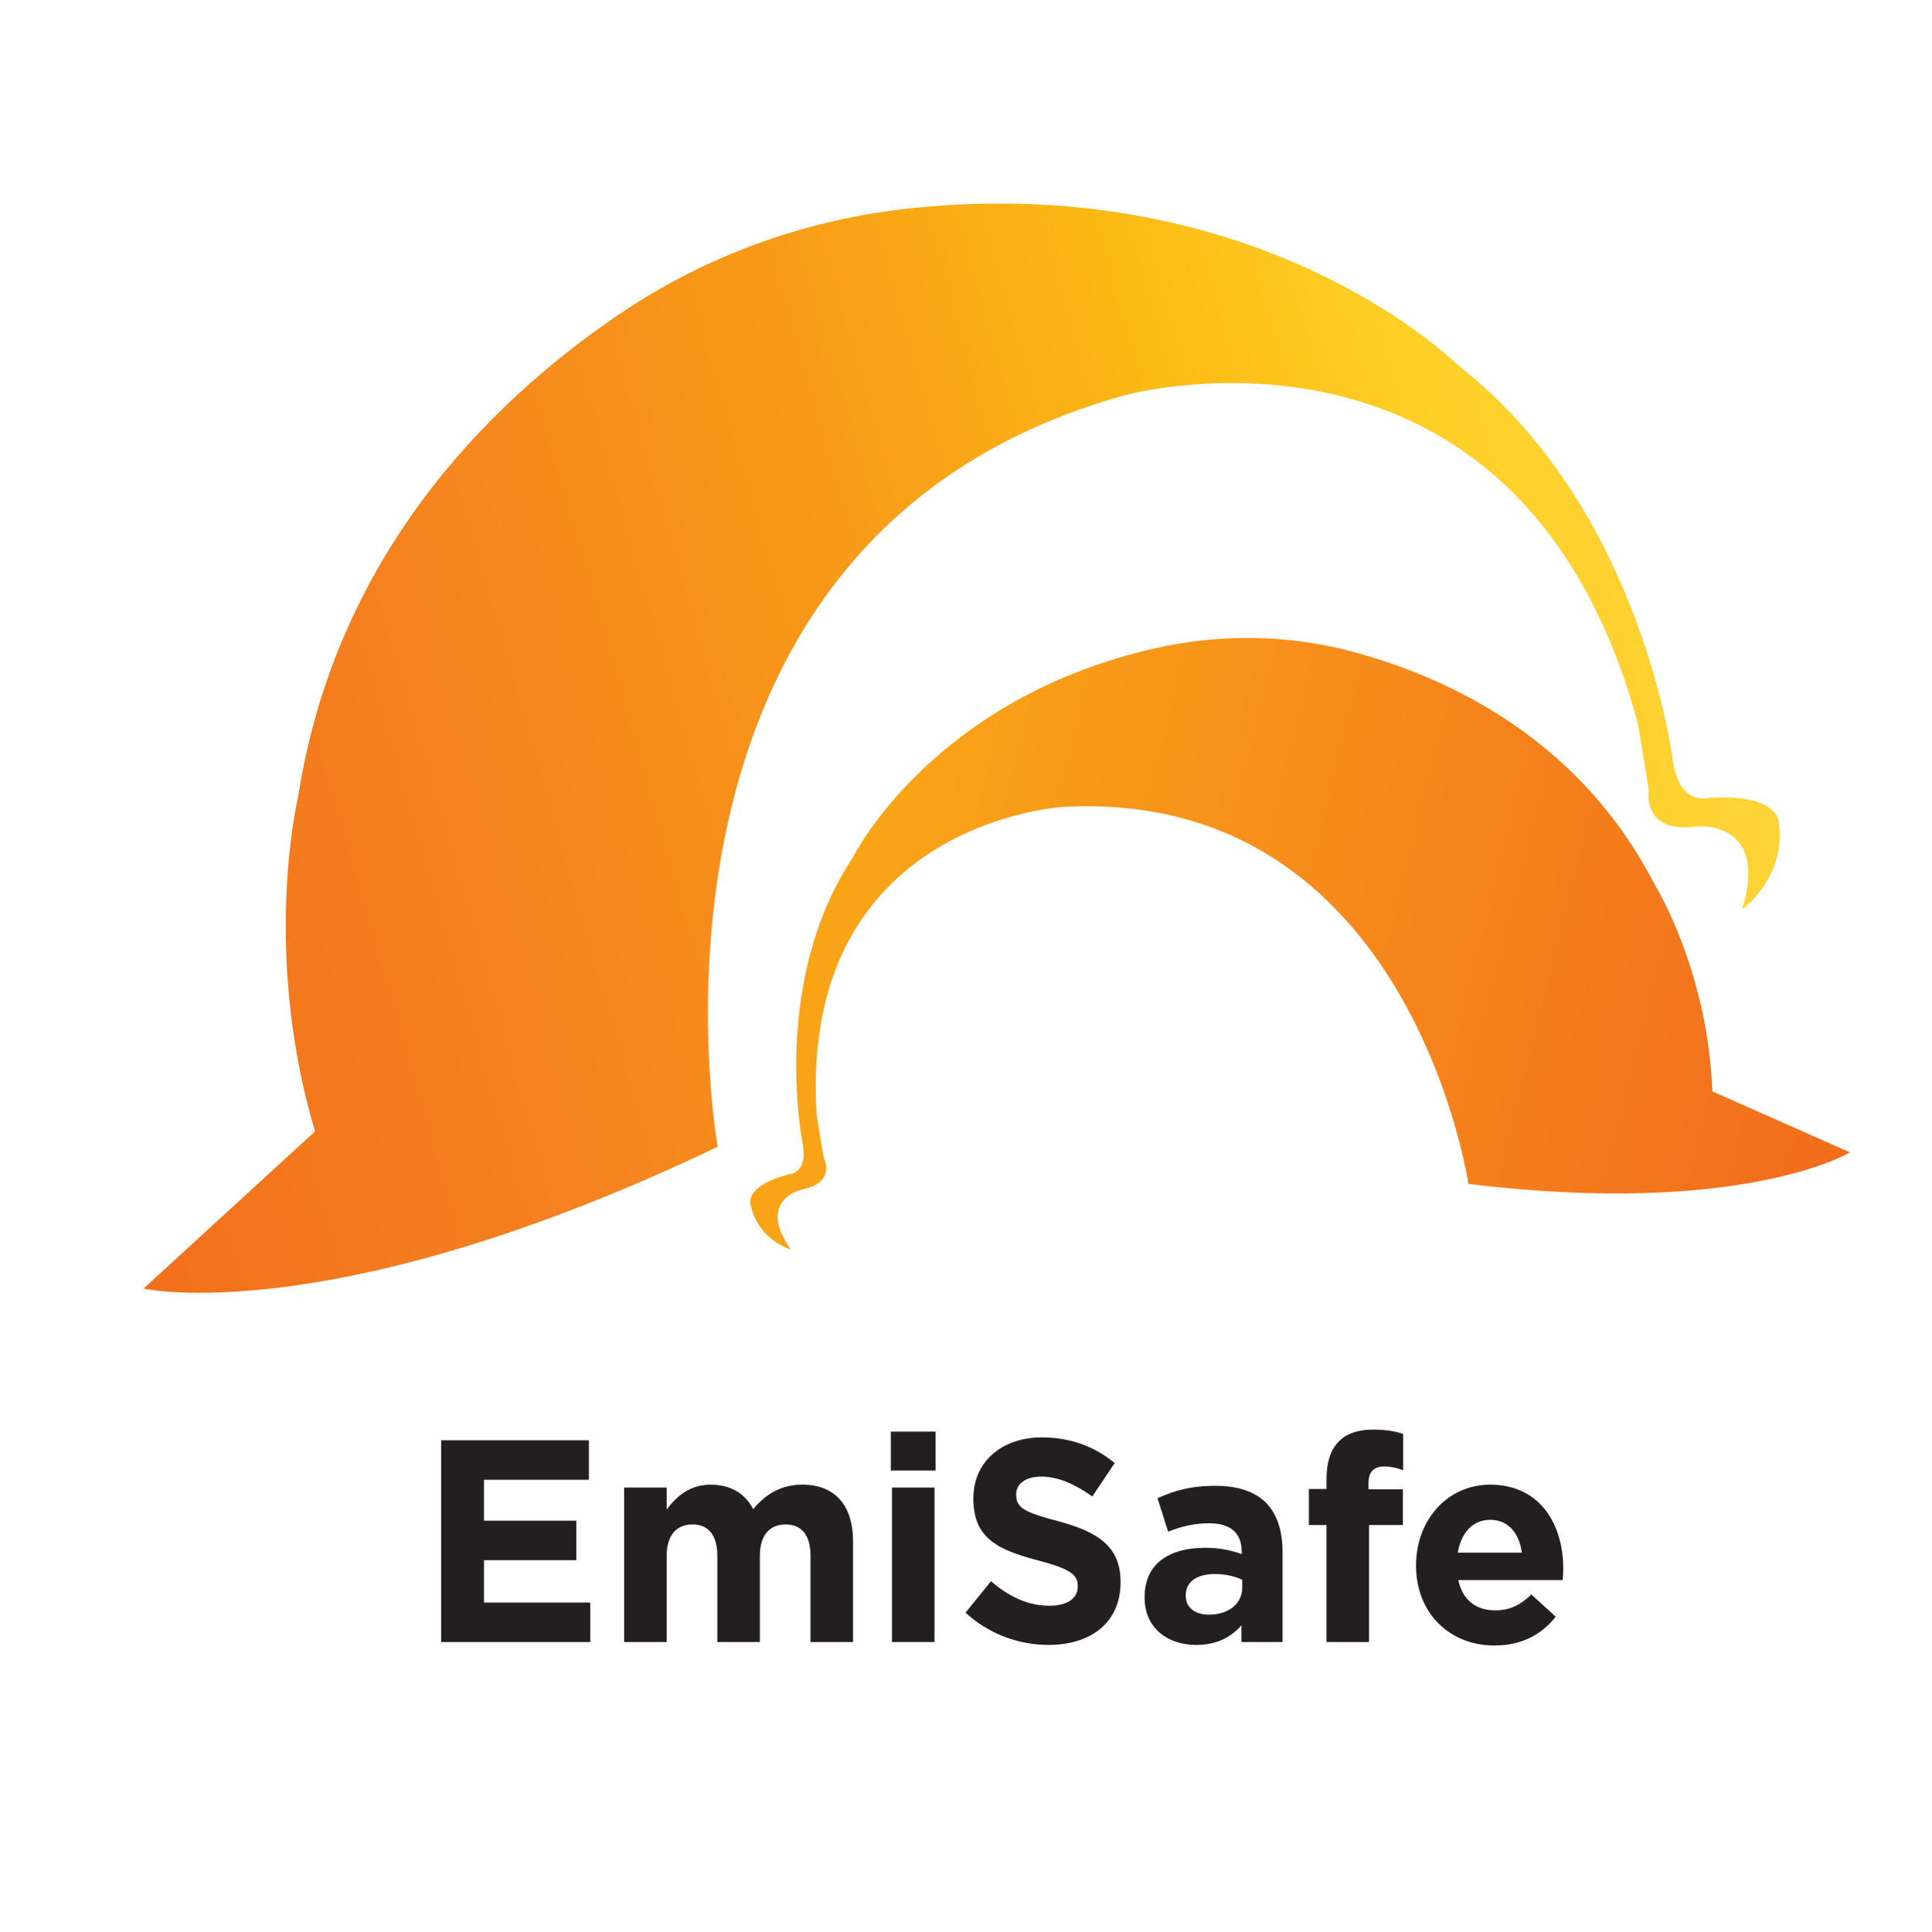
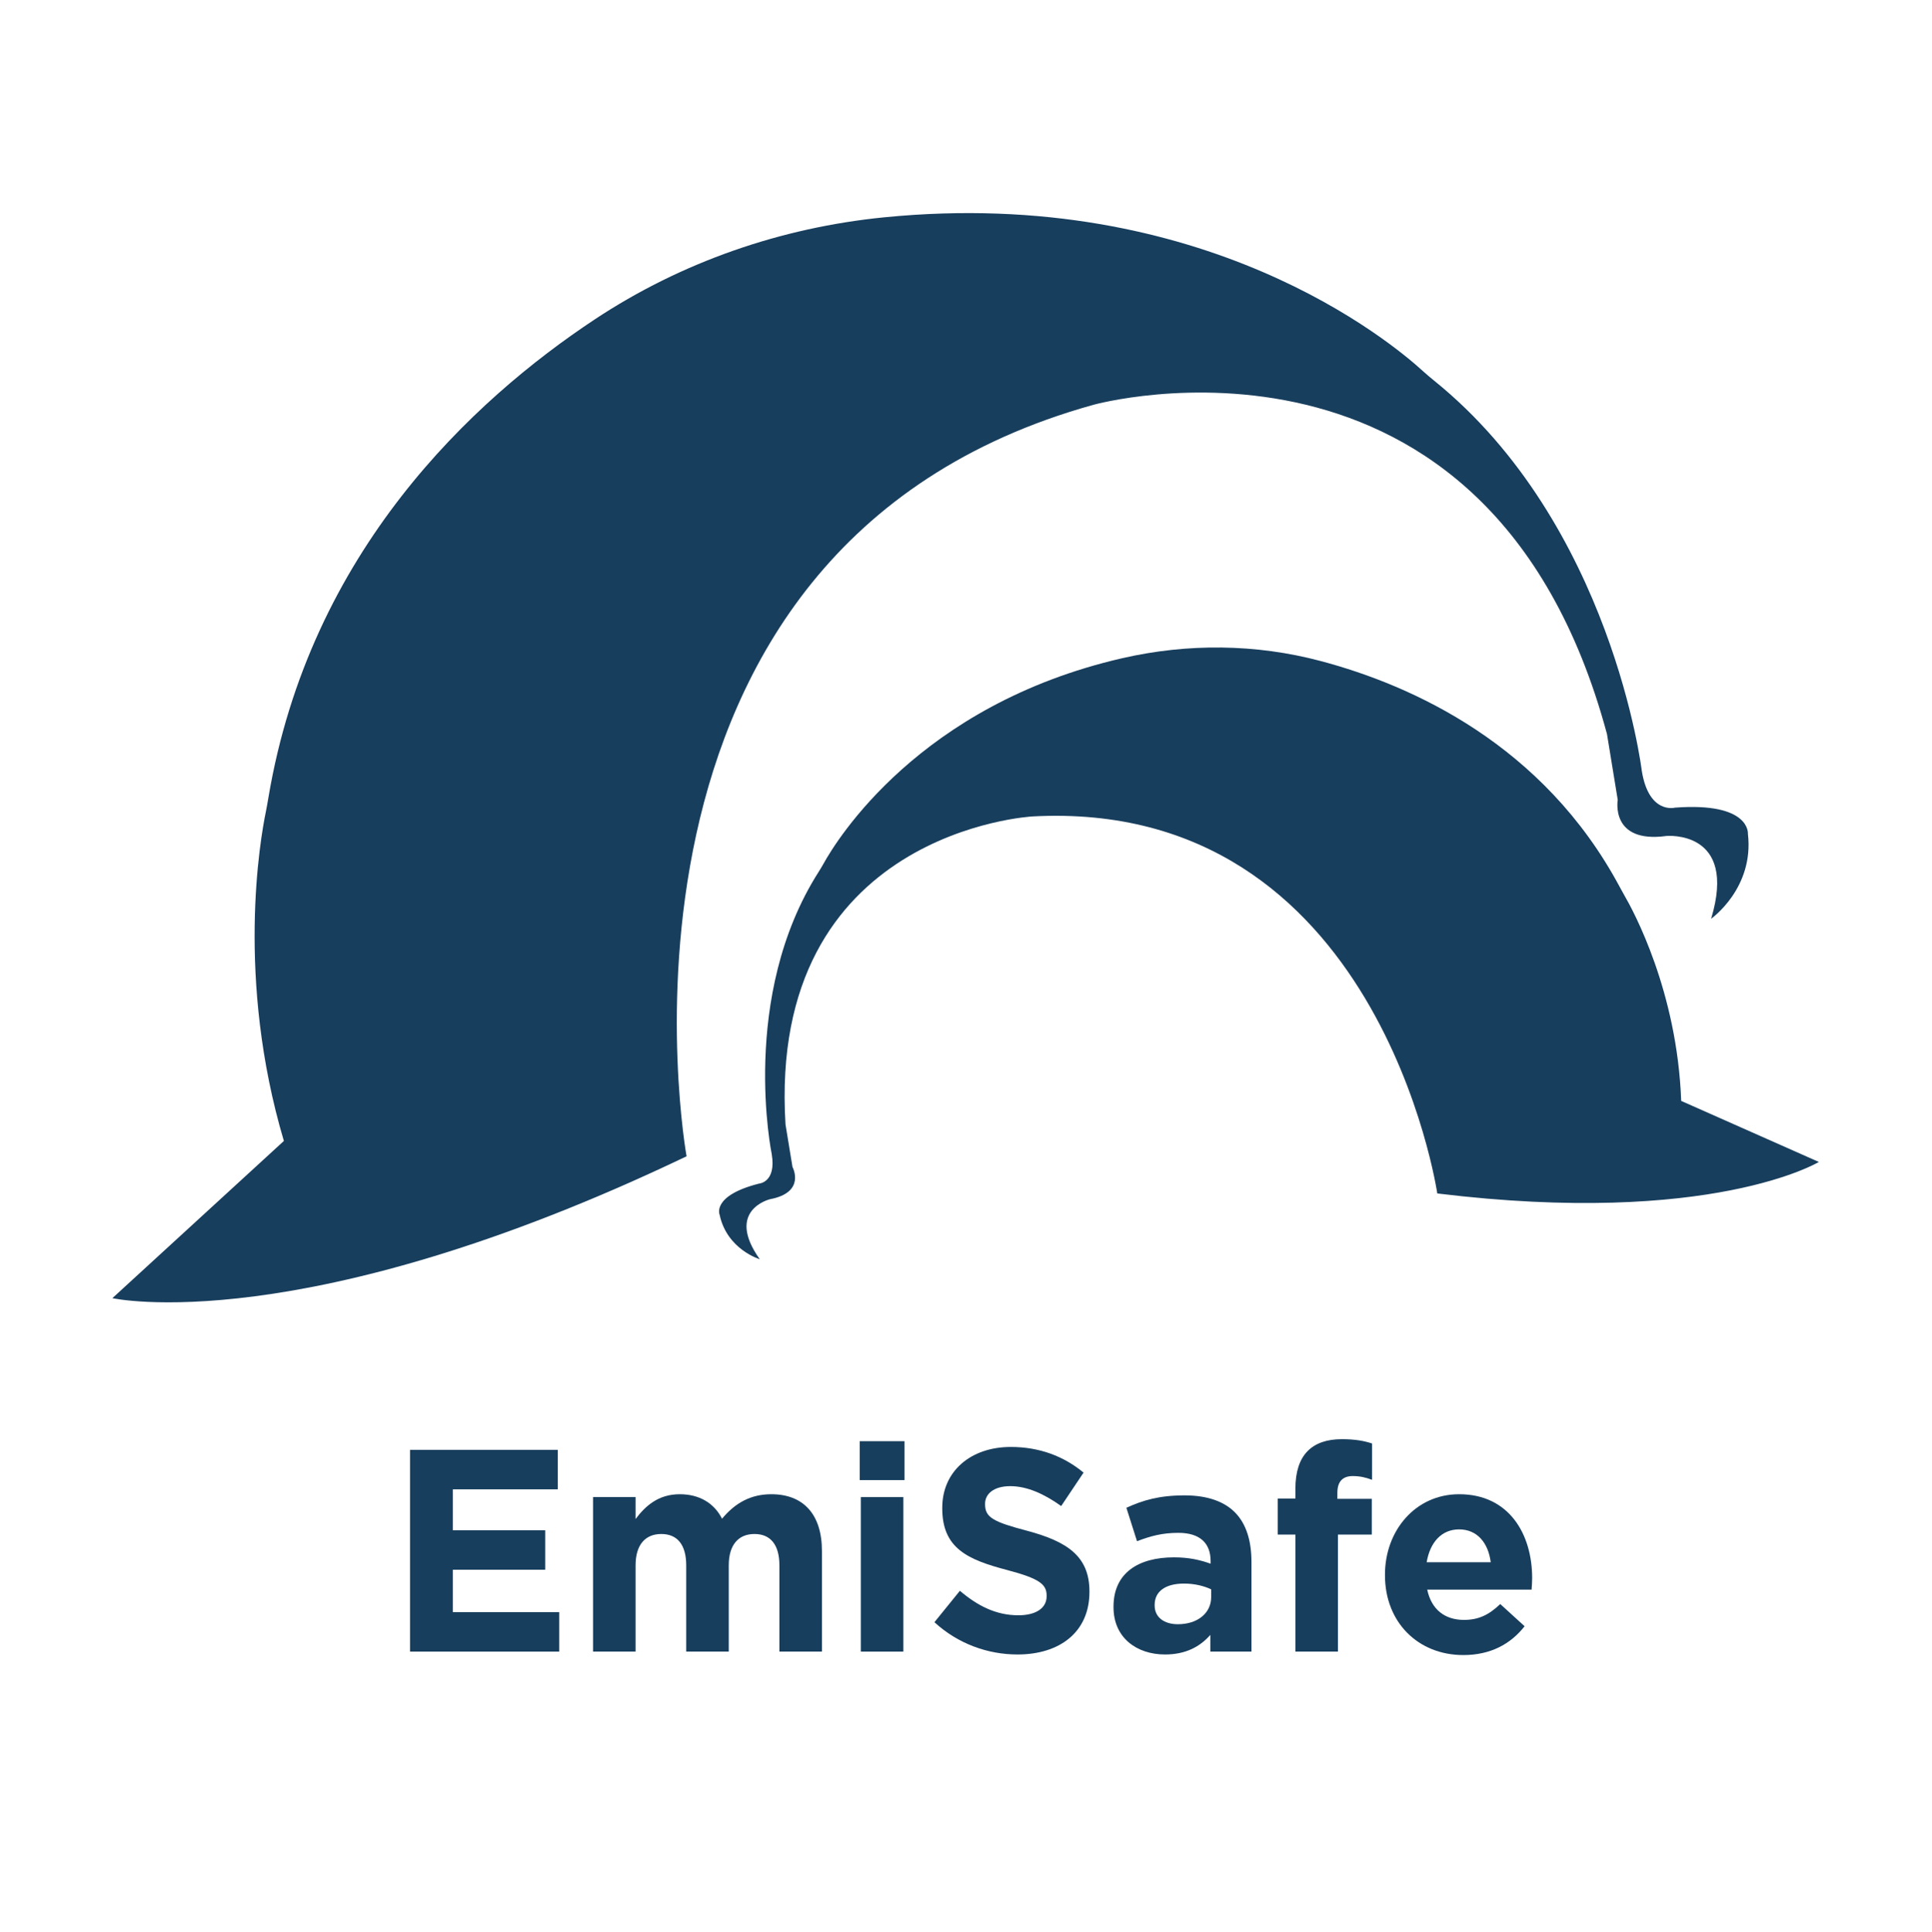
- <svg xmlns="http://www.w3.org/2000/svg" xmlns:xlink="http://www.w3.org/1999/xlink" version="1.1" width="73.701" height="73.701" viewBox="0 0 73.701 73.701">
+ <svg xmlns="http://www.w3.org/2000/svg" xmlns:xlink="http://www.w3.org/1999/xlink" viewBox="0 0 73.701 73.701" width="100%" height="100%" role="img" aria-label="EmiSafe">
  <defs>
-     <linearGradient id="emFadeA" gradientUnits="userSpaceOnUse" x1="-2.288" y1="-0.823" x2="60.712" y2="17.177">
-       <stop offset="0" stop-color="#F26D1C" />
-       <stop offset="0.30" stop-color="#F5821F" />
-       <stop offset="0.55" stop-color="#F89A17" />
-       <stop offset="0.75" stop-color="#FBBA14" />
-       <stop offset="0.90" stop-color="#FFD026" />
-       <stop offset="1" stop-color="#FFD235" />
-     </linearGradient>
-     <linearGradient id="emFadeB" gradientUnits="userSpaceOnUse" x1="-1.412" y1="-1.021" x2="-37.412" y2="7.979">
-       <stop offset="0" stop-color="#F26D1C" />
-       <stop offset="0.55" stop-color="#F68A1B" />
-       <stop offset="1" stop-color="#F9A317" />
-     </linearGradient>
-     <clipPath id="clip_1">
-       <path transform="matrix(1,0,0,-1,0,73.7008)" d="M0 73.701H73.701V0H0Z" />
-     </clipPath>
    <path id="font_2_1" d="M.084 0H.617V.137H.237V.284H.567V.421H.237V.563H.612V.7H.084V0Z" />
    <path id="font_2_7" d="M.068 0H.22V.299C.22 .371 .255 .408 .312 .408 .369 .408 .401 .371 .401 .299V0H.553V.299C.553 .371 .588 .408 .645 .408 .702 .408 .734 .371 .734 .299V0H.886V.349C.886 .478 .818 .546 .705 .546 .632 .546 .576 .516 .529 .461 .501 .515 .448 .546 .378 .546 .301 .546 .255 .505 .22 .46V.536H.068V0Z" />
    <path id="font_2_6" d="M.071 .595H.231V.73H.071V.595M.075 0H.227V.536H.075V0Z" />
    <path id="font_2_2" d="M.333-.01C.484-.01 .59 .068 .59 .207V.209C.59 .331 .51 .382 .368 .419 .247 .45 .217 .465 .217 .511V.513C.217 .547 .248 .574 .307 .574 .366 .574 .427 .548 .489 .505L.569 .621C.498 .678 .411 .71 .309 .71 .166 .71 .064 .626 .064 .499V.497C.064 .358 .155 .319 .296 .283 .413 .253 .437 .233 .437 .194V.192C.437 .151 .399 .126 .336 .126 .256 .126 .19 .159 .127 .211L.036 .102C.12 .027 .227-.01 .333-.01Z" />
    <path id="font_2_3" d="M.22-.01C.294-.01 .345 .017 .382 .058V0H.529V.311C.529 .383 .511 .442 .471 .482 .433 .52 .373 .542 .29 .542 .199 .542 .141 .525 .082 .499L.12 .383C.169 .401 .21 .412 .268 .412 .344 .412 .383 .377 .383 .314V.305C.345 .318 .306 .327 .252 .327 .125 .327 .036 .273 .036 .156V.154C.036 .048 .119-.01 .22-.01M.266 .095C.217 .095 .183 .119 .183 .16V.162C.183 .21 .223 .236 .288 .236 .325 .236 .359 .228 .385 .216V.189C.385 .134 .337 .095 .266 .095Z" />
    <path id="font_2_5" d="M.094 0H.246V.406H.367V.53H.244V.551C.244 .591 .264 .609 .299 .609 .325 .609 .346 .604 .368 .596V.722C.34 .731 .308 .737 .26 .737 .206 .737 .165 .723 .137 .695 .109 .667 .094 .624 .094 .565V.531H.031V.406H.094V0Z" />
    <path id="font_2_4" d="M.322-.012C.419-.012 .491 .026 .541 .088L.454 .165C.412 .126 .375 .11 .324 .11 .256 .11 .208 .146 .193 .215H.566C.567 .229 .568 .243 .568 .255 .568 .407 .486 .546 .307 .546 .151 .546 .042 .42 .042 .267V.265C.042 .101 .161-.012 .322-.012M.191 .31C.203 .379 .244 .424 .307 .424 .371 .424 .411 .378 .42 .31H.191Z" />
  </defs>
-   <g>
-     <g clip-path="url(#clip_1)">
-       <path transform="matrix(1,0,0,-1,5.4761,49.1775)" d="M0 0C0 0 7.219-1.611 21.913 5.414 21.913 5.414 17.724 28.616 37.446 34.095 37.446 34.095 52.527 38.284 57.039 21.527L57.448 19.017C57.448 19.017 57.151 17.343 59.312 17.64 59.312 17.64 62.039 17.883 61.014 14.48 61.014 14.48 62.66 15.641 62.418 17.721 62.418 17.721 62.525 18.936 59.636 18.72 59.636 18.72 58.637 18.45 58.367 20.124 58.367 20.124 57.232 29.538 50.431 35.024 50.288 35.14 50.148 35.258 50.014 35.381 48.841 36.455 41.678 42.463 29.451 41.248 25.511 40.856 21.711 39.539 18.409 37.353 13.759 34.273 7.533 28.506 5.953 19.097 5.924 18.919 5.894 18.739 5.856 18.562 5.642 17.52 4.707 12.194 6.545 6Z" fill="url(#emFadeA)" />
-       <path transform="matrix(1,0,0,-1,70.6001,43.9787)" d="M0 0C0 0-4.096-2.479-14.561-1.203-14.561-1.203-16.78 13.896-30.01 13.186-30.01 13.186-40.127 12.643-39.436 1.431L-39.169-.193C-39.169-.193-38.641-1.159-40.027-1.423-40.027-1.423-41.751-1.837-40.419-3.712-40.419-3.712-41.669-3.34-41.949-2.014-41.949-2.014-42.267-1.291-40.449-.827-40.449-.827-39.78-.787-39.961 .296-39.961 .296-41.208 6.306-38.168 11.076-38.104 11.176-38.043 11.277-37.985 11.381-37.488 12.281-34.334 17.446-26.582 19.225-24.084 19.798-21.48 19.774-19.004 19.114-15.516 18.185-10.506 15.933-7.595 10.486-7.539 10.383-7.483 10.279-7.425 10.178-7.078 9.583-5.404 6.509-5.254 2.33Z" fill="url(#emFadeB)" />
-     </g>
-     <use data-text="E" xlink:href="#font_2_1" transform="matrix(10.6789,0,0,-11,15.9385,62.6656)" fill="#231f20" />
-     <use data-text="m" xlink:href="#font_2_7" transform="matrix(10.6789,0,0,-11,23.09336,62.6656)" fill="#231f20" />
-     <use data-text="i" xlink:href="#font_2_6" transform="matrix(10.6789,0,0,-11,33.23832,62.6656)" fill="#231f20" />
-     <use data-text="S" xlink:href="#font_2_2" transform="matrix(10.6789,0,0,-11,36.46335,62.6656)" fill="#231f20" />
-     <use data-text="a" xlink:href="#font_2_3" transform="matrix(10.6789,0,0,-11,43.29785,62.6656)" fill="#231f20" />
-     <use data-text="f" xlink:href="#font_2_5" transform="matrix(10.6789,0,0,-11,49.61975,62.6656)" fill="#231f20" />
-     <use data-text="e" xlink:href="#font_2_4" transform="matrix(10.6789,0,0,-11,53.59337,62.6656)" fill="#231f20" />
+   <path transform="matrix(1,0,0,-1,4.2883,49.5417)" d="M0 0C0 0 7.218 -1.611 21.913 5.414C21.913 5.414 17.724 28.616 37.446 34.095C37.446 34.095 52.528 38.284 57.039 21.527L57.449 19.017C57.449 19.017 57.152 17.342 59.312 17.639C59.312 17.639 62.04 17.882 61.013 14.48C61.013 14.48 62.661 15.641 62.417 17.72C62.417 17.72 62.526 18.936 59.636 18.72C59.636 18.72 58.637 18.45 58.367 20.124C58.367 20.124 57.233 29.538 50.431 35.024C50.289 35.139 50.148 35.258 50.013 35.381C48.84 36.455 41.677 42.463 29.451 41.248C25.511 40.856 21.711 39.539 18.409 37.353C13.758 34.272 7.533 28.506 5.954 19.097C5.923 18.919 5.894 18.739 5.857 18.562C5.642 17.52 4.707 12.193 6.545 6Z" fill="#183E5D" />
+   <path transform="matrix(1,0,0,-1,69.4128,44.3435)" d="M0 0C0 0 -4.096 -2.479 -14.562 -1.202C-14.562 -1.202 -16.781 13.896 -30.011 13.186C-30.011 13.186 -40.128 12.643 -39.436 1.432L-39.169 -0.193C-39.169 -0.193 -38.642 -1.159 -40.028 -1.422C-40.028 -1.422 -41.751 -1.836 -40.419 -3.712C-40.419 -3.712 -41.67 -3.34 -41.95 -2.014C-41.95 -2.014 -42.267 -1.291 -40.45 -0.827C-40.45 -0.827 -39.781 -0.786 -39.961 0.297C-39.961 0.297 -41.209 6.306 -38.168 11.076C-38.105 11.176 -38.043 11.278 -37.986 11.381C-37.488 12.282 -34.334 17.446 -26.583 19.225C-24.085 19.798 -21.481 19.774 -19.005 19.115C-15.516 18.186 -10.507 15.933 -7.595 10.487C-7.54 10.384 -7.484 10.28 -7.425 10.179C-7.078 9.583 -5.405 6.509 -5.254 2.33Z" fill="#183E5D" />
+   <g fill="#183E5D">
+     <use href="#font_2_1" xlink:href="#font_2_1" transform="matrix(10.6789,0,0,-11,14.751,63.0299)" />
+     <use href="#font_2_7" xlink:href="#font_2_7" transform="matrix(10.6789,0,0,-11,21.90586,63.0299)" />
+     <use href="#font_2_6" xlink:href="#font_2_6" transform="matrix(10.6789,0,0,-11,32.05082,63.0299)" />
+     <use href="#font_2_2" xlink:href="#font_2_2" transform="matrix(10.6789,0,0,-11,35.27585,63.0299)" />
+     <use href="#font_2_3" xlink:href="#font_2_3" transform="matrix(10.6789,0,0,-11,42.11035,63.0299)" />
+     <use href="#font_2_5" xlink:href="#font_2_5" transform="matrix(10.6789,0,0,-11,48.43225,63.0299)" />
+     <use href="#font_2_4" xlink:href="#font_2_4" transform="matrix(10.6789,0,0,-11,52.40587,63.0299)" />
  </g>
</svg>
